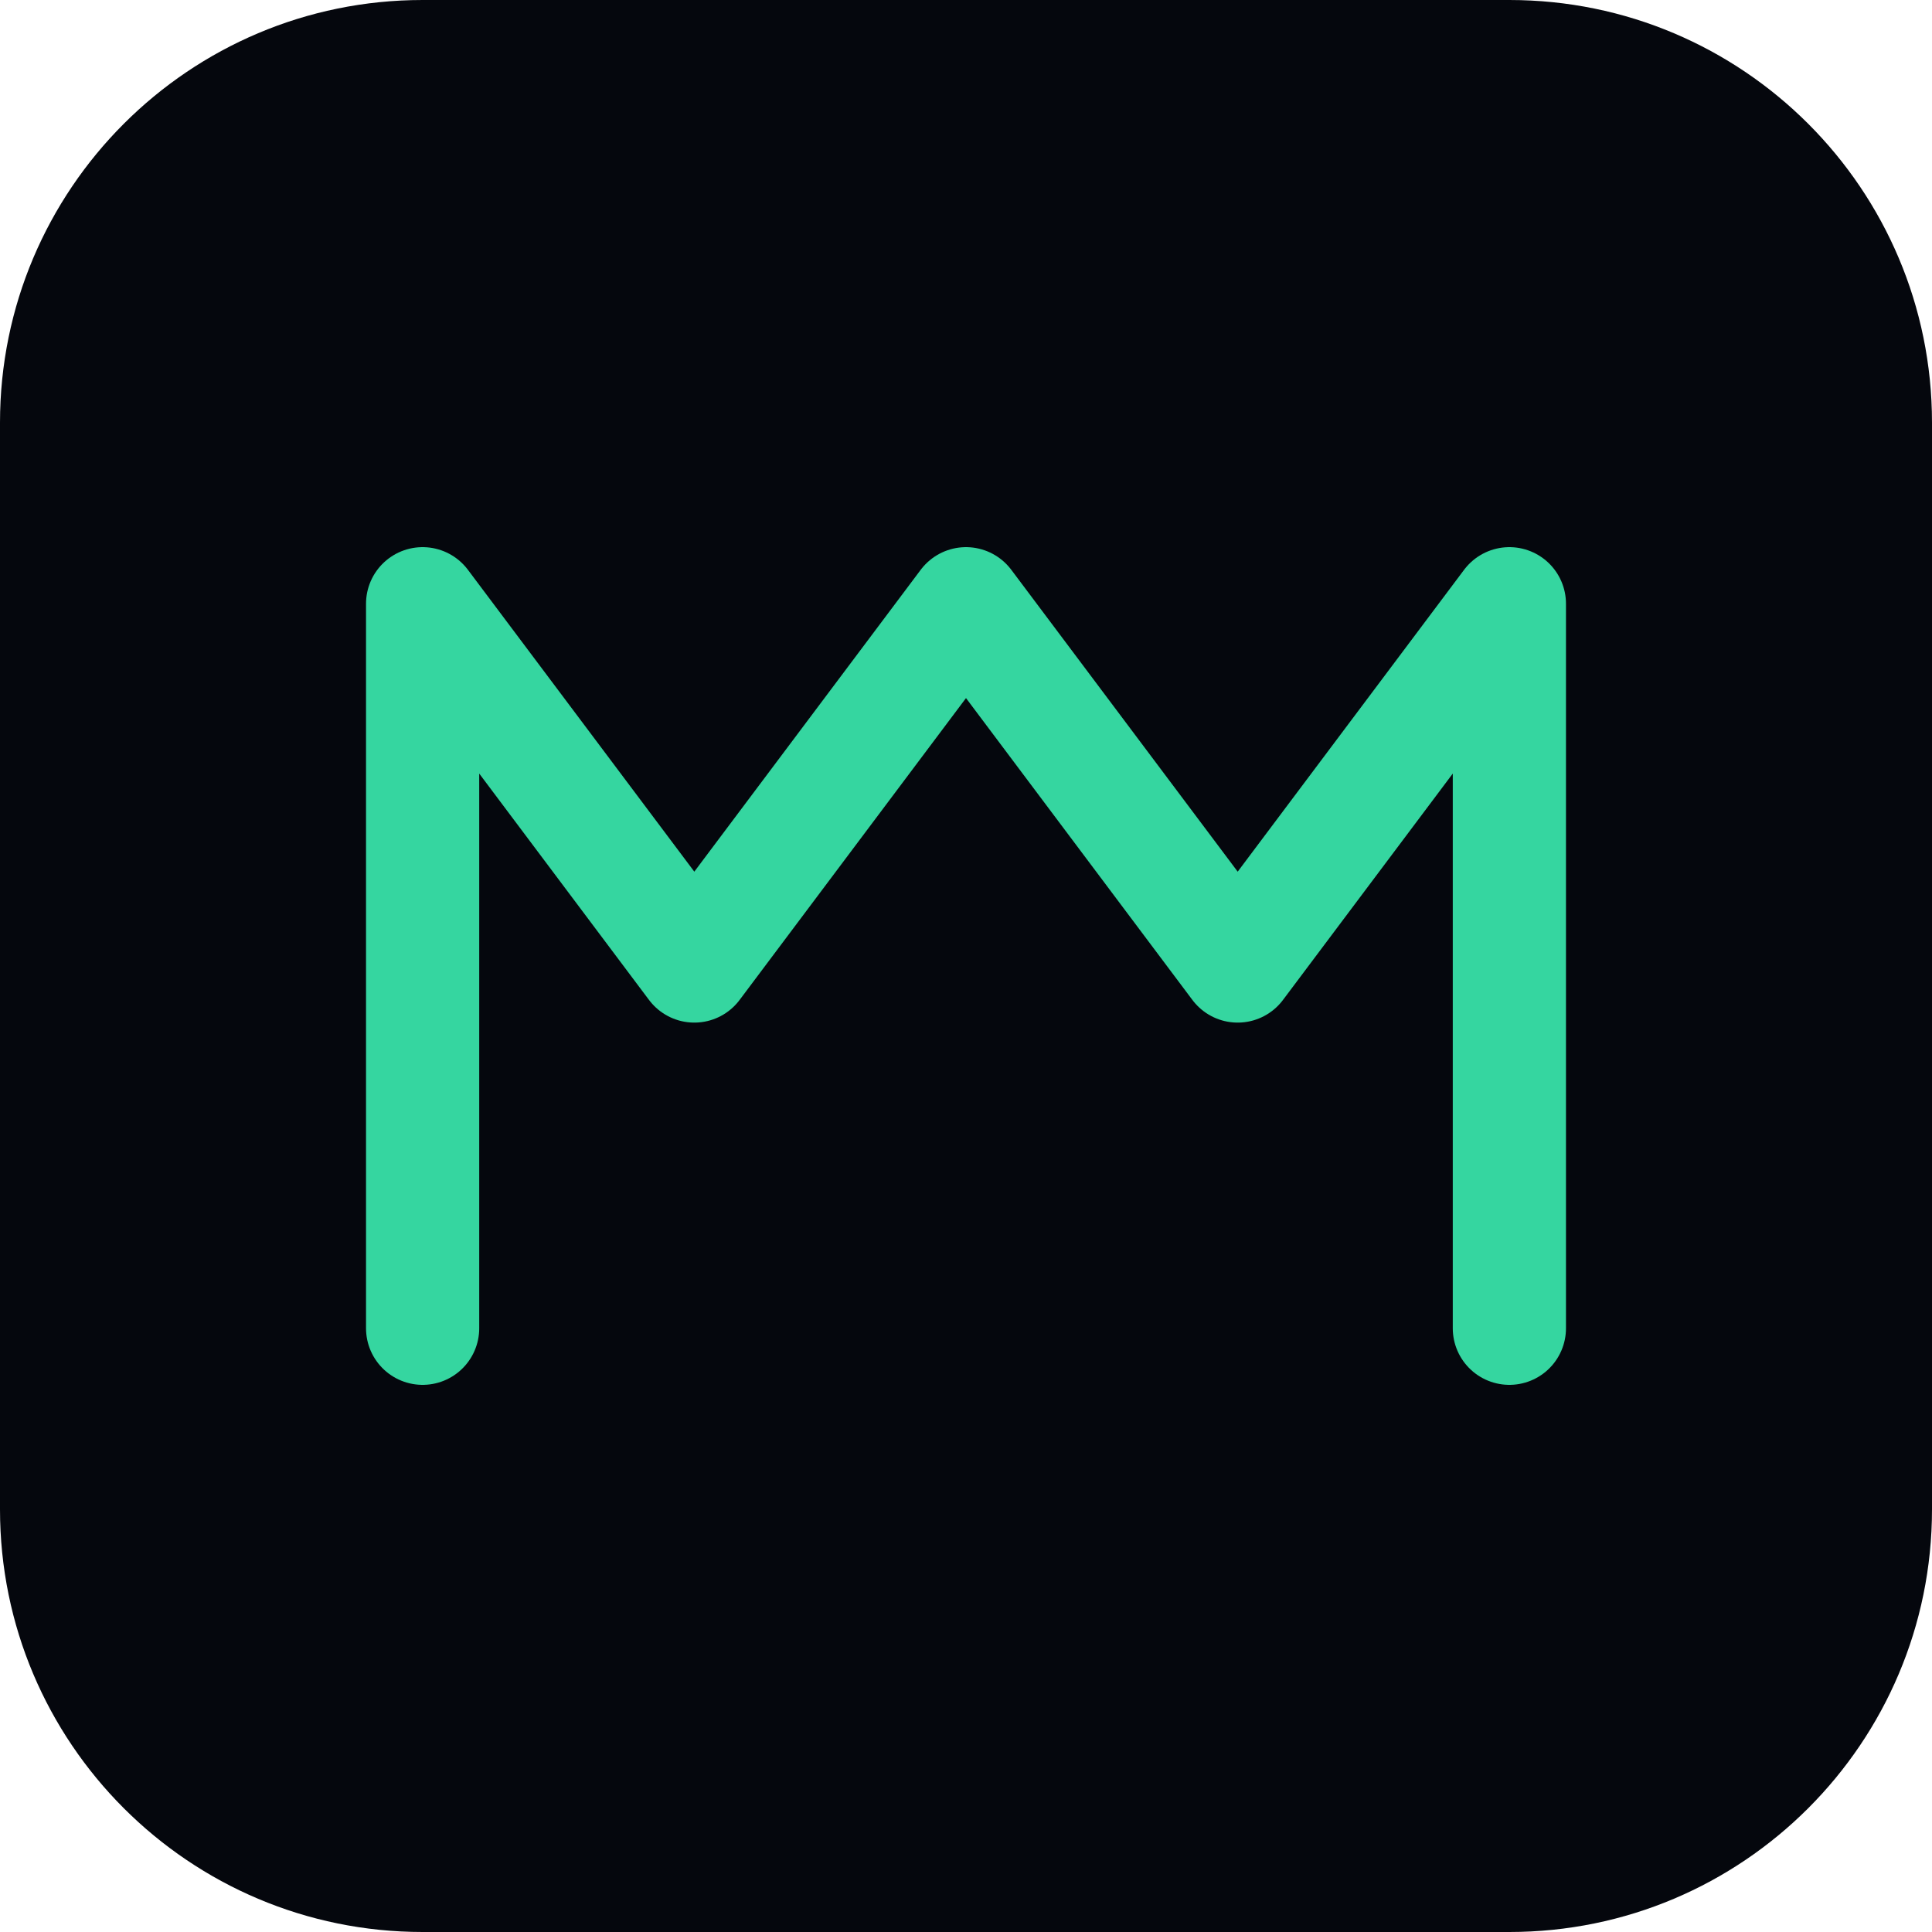
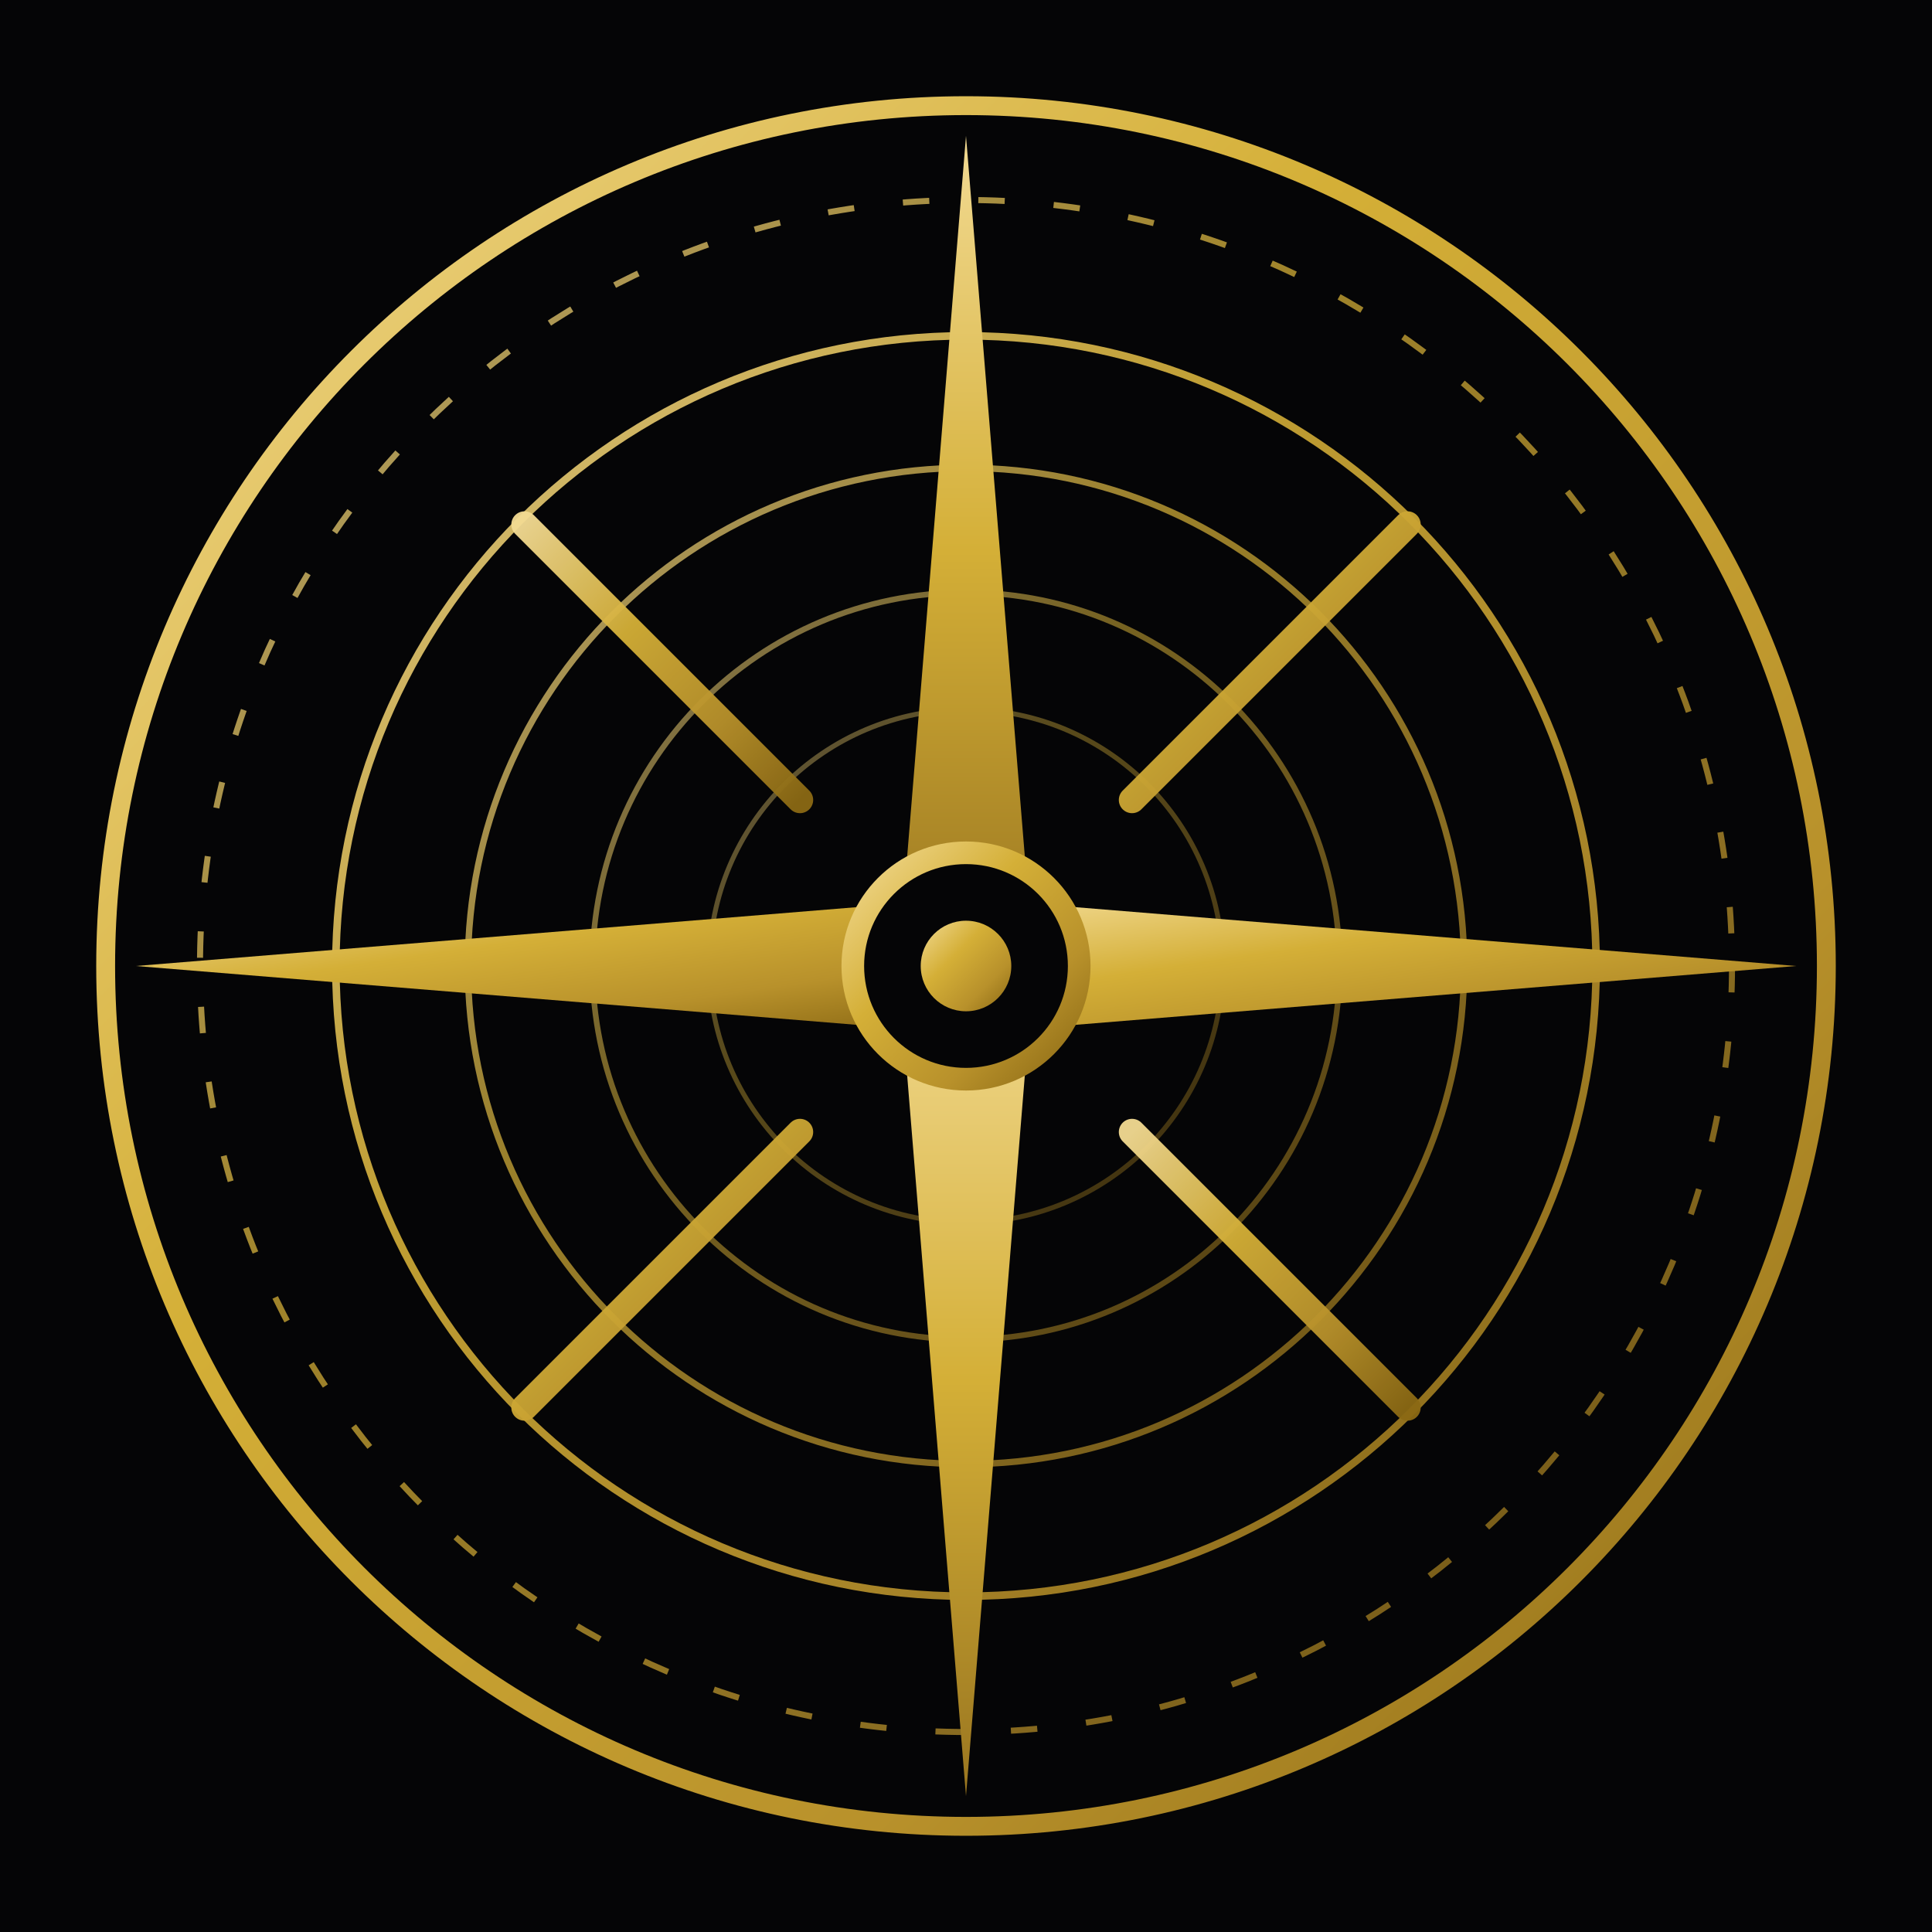
- <svg xmlns="http://www.w3.org/2000/svg" viewBox="0 0 512 512">
-   <rect width="512" height="512" rx="112" fill="#05070d" />
-   <path d="M112 352V160l72 96 72-96 72 96 72-96v192" fill="none" stroke="#35d6a0" stroke-width="30" stroke-linejoin="round" stroke-linecap="round" />
+ <svg xmlns="http://www.w3.org/2000/svg" viewBox="0 0 512 512" role="img" aria-label="Meridian Capital">
+   <defs>
+     <linearGradient id="au" x1="0" y1="0" x2="1" y2="1">
+       <stop offset="0%" stop-color="#F2DA92" />
+       <stop offset="38%" stop-color="#D4AF37" />
+       <stop offset="72%" stop-color="#B8912B" />
+       <stop offset="100%" stop-color="#8B6914" />
+     </linearGradient>
+     <linearGradient id="auV" x1="0.5" y1="0" x2="0.5" y2="1">
+       <stop offset="0%" stop-color="#F2DA92" />
+       <stop offset="50%" stop-color="#D4AF37" />
+       <stop offset="100%" stop-color="#9A7620" />
+     </linearGradient>
+   </defs>
+   <rect width="512" height="512" fill="#050506" />
+   <circle cx="256" cy="256" r="228" fill="none" stroke="url(#au)" stroke-width="5" />
+   <circle cx="256" cy="256" r="203" fill="none" stroke="url(#au)" stroke-width="1.6" stroke-dasharray="7 13" opacity="0.75" />
+   <circle cx="256" cy="256" r="167" fill="none" stroke="url(#au)" stroke-width="2" opacity="0.9" />
+   <circle cx="256" cy="256" r="132" fill="none" stroke="url(#au)" stroke-width="1.7" opacity="0.72" />
+   <circle cx="256" cy="256" r="99" fill="none" stroke="url(#au)" stroke-width="1.5" opacity="0.55" />
+   <circle cx="256" cy="256" r="68" fill="none" stroke="url(#au)" stroke-width="1.3" opacity="0.4" />
+   <g stroke="url(#au)" stroke-width="7" stroke-linecap="round" opacity="0.95">
+     <line x1="139" y1="139" x2="212" y2="212" />
+     <line x1="373" y1="139" x2="300" y2="212" />
+     <line x1="139" y1="373" x2="212" y2="300" />
+     <line x1="373" y1="373" x2="300" y2="300" />
+   </g>
+   <path d="M256 36 L272 232 L256 256 L240 232 Z" fill="url(#auV)" />
+   <path d="M256 476 L272 280 L256 256 L240 280 Z" fill="url(#auV)" />
+   <path d="M36 256 L232 240 L256 256 L232 272 Z" fill="url(#au)" />
+   <path d="M476 256 L280 240 L256 256 L280 272 Z" fill="url(#au)" />
+   <circle cx="256" cy="256" r="30" fill="#050506" stroke="url(#au)" stroke-width="6" />
+   <circle cx="256" cy="256" r="12" fill="url(#au)" />
</svg>
